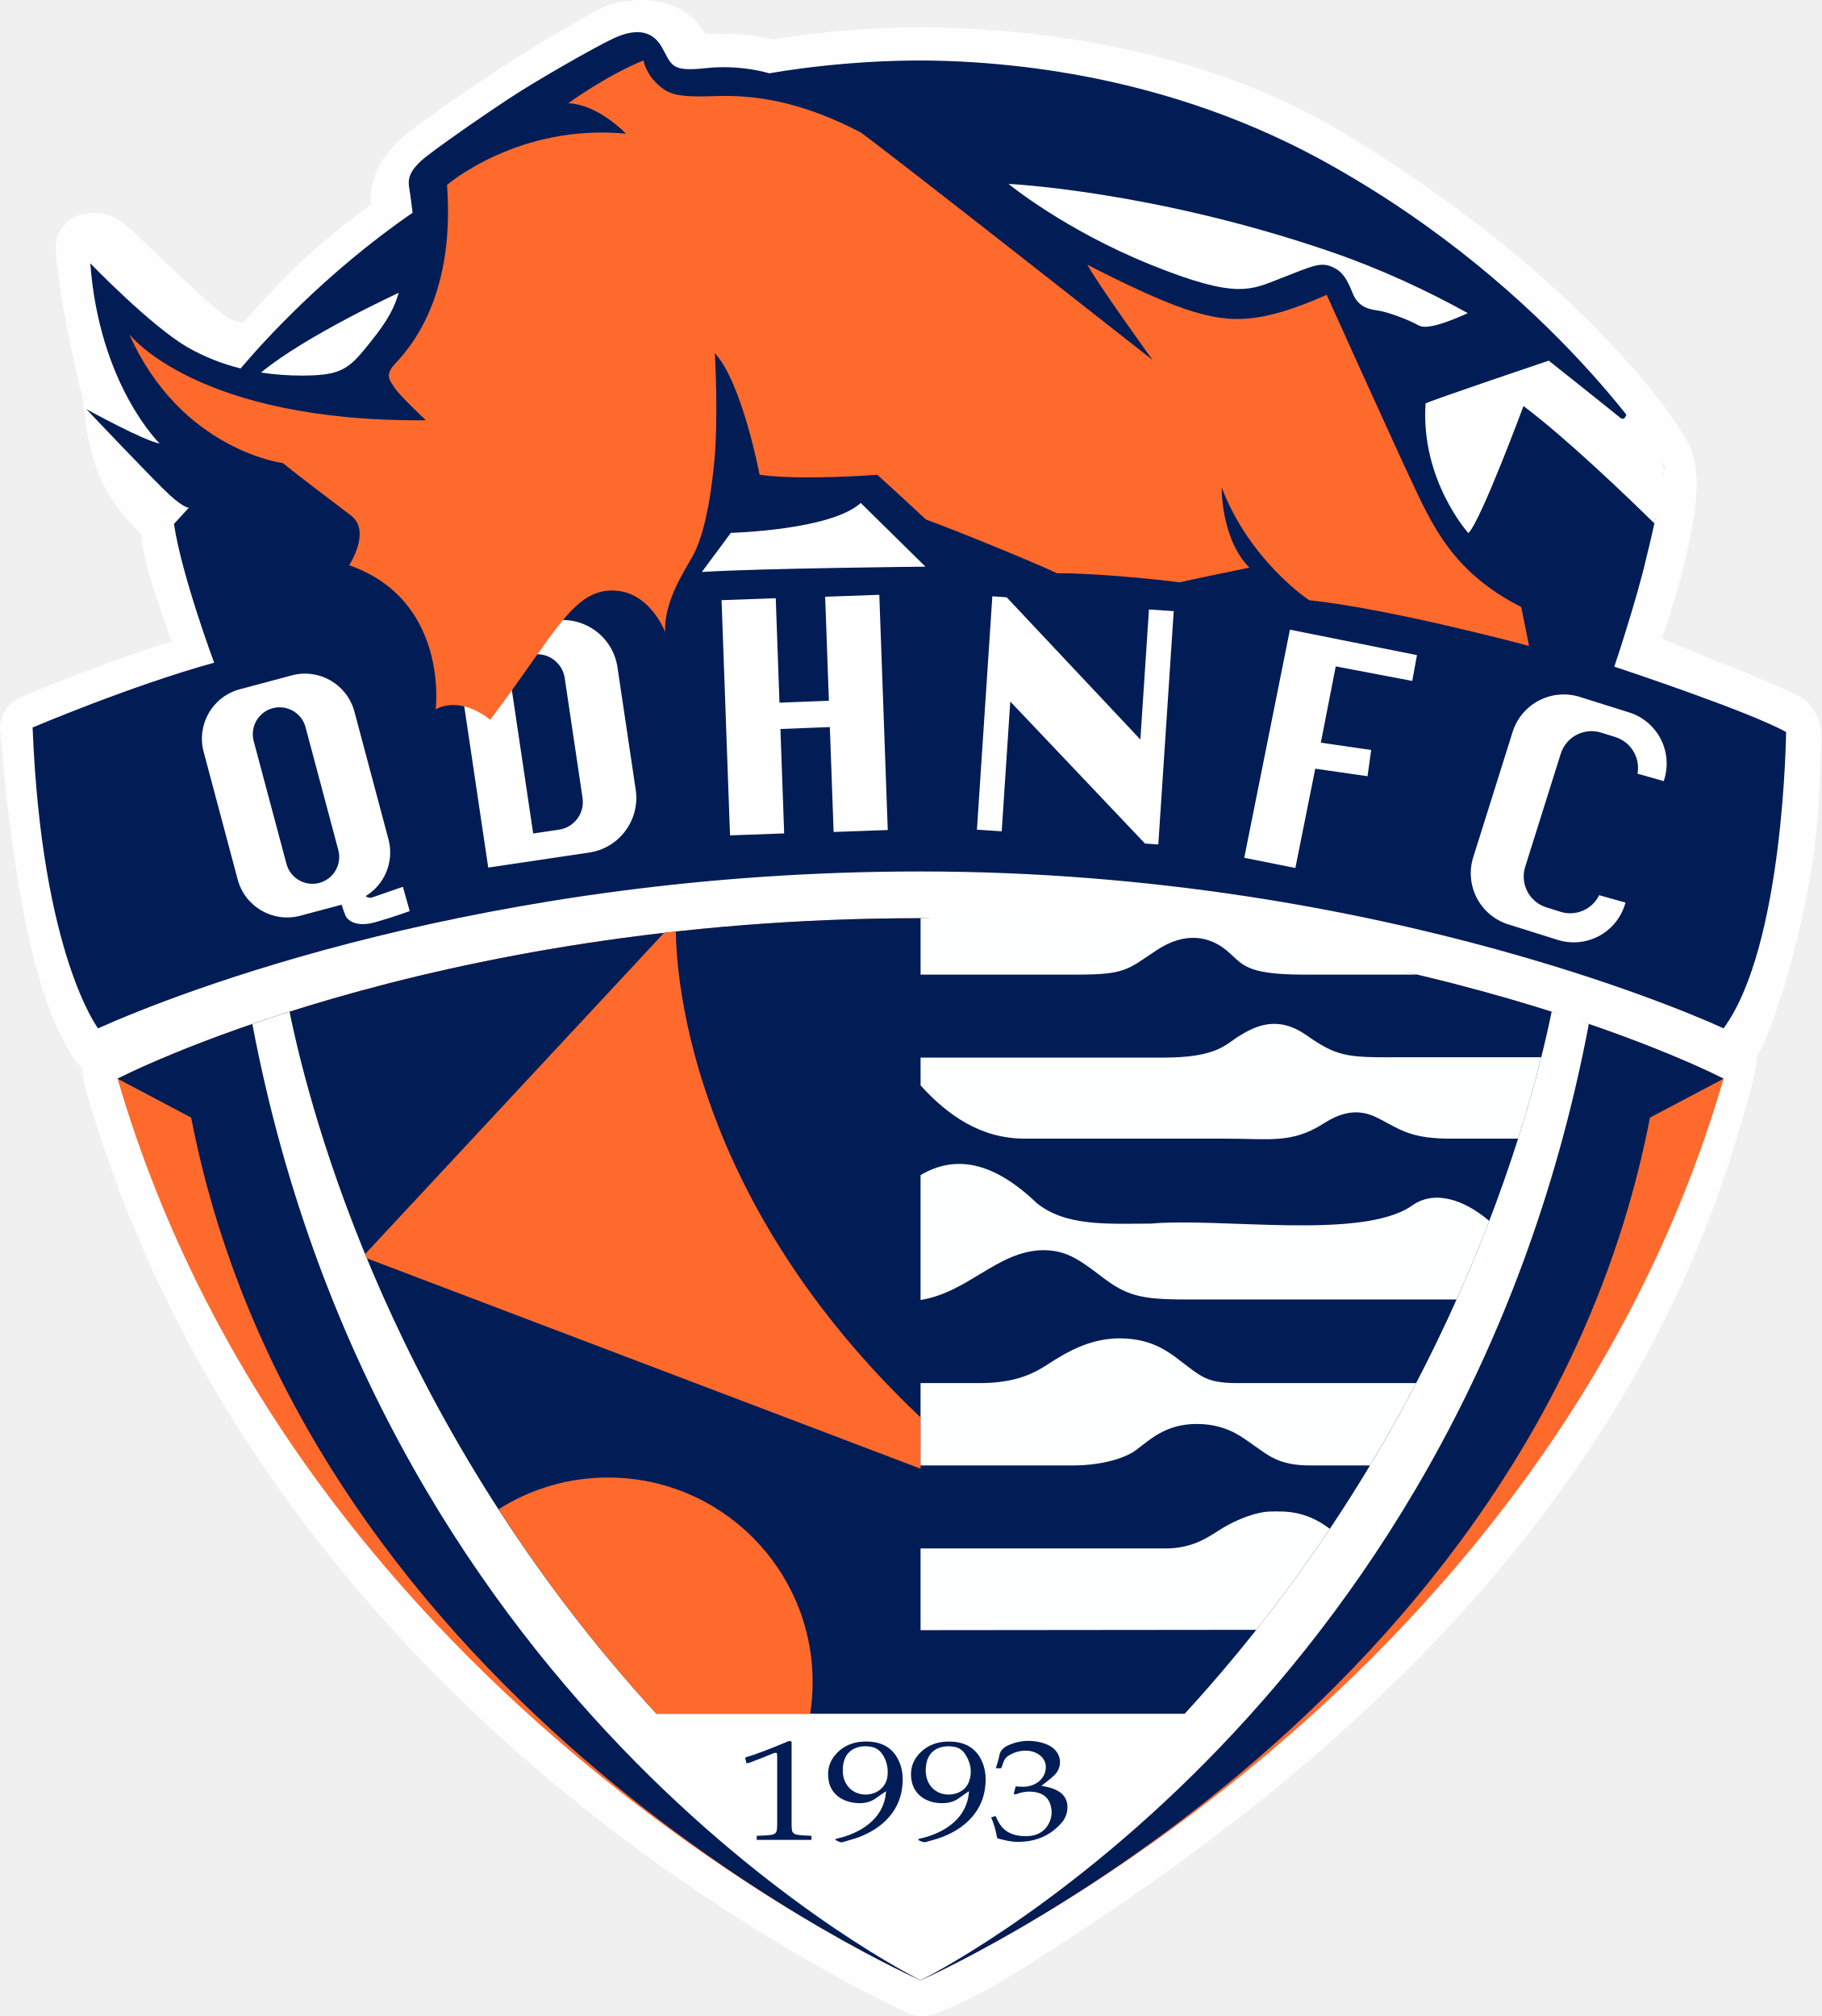
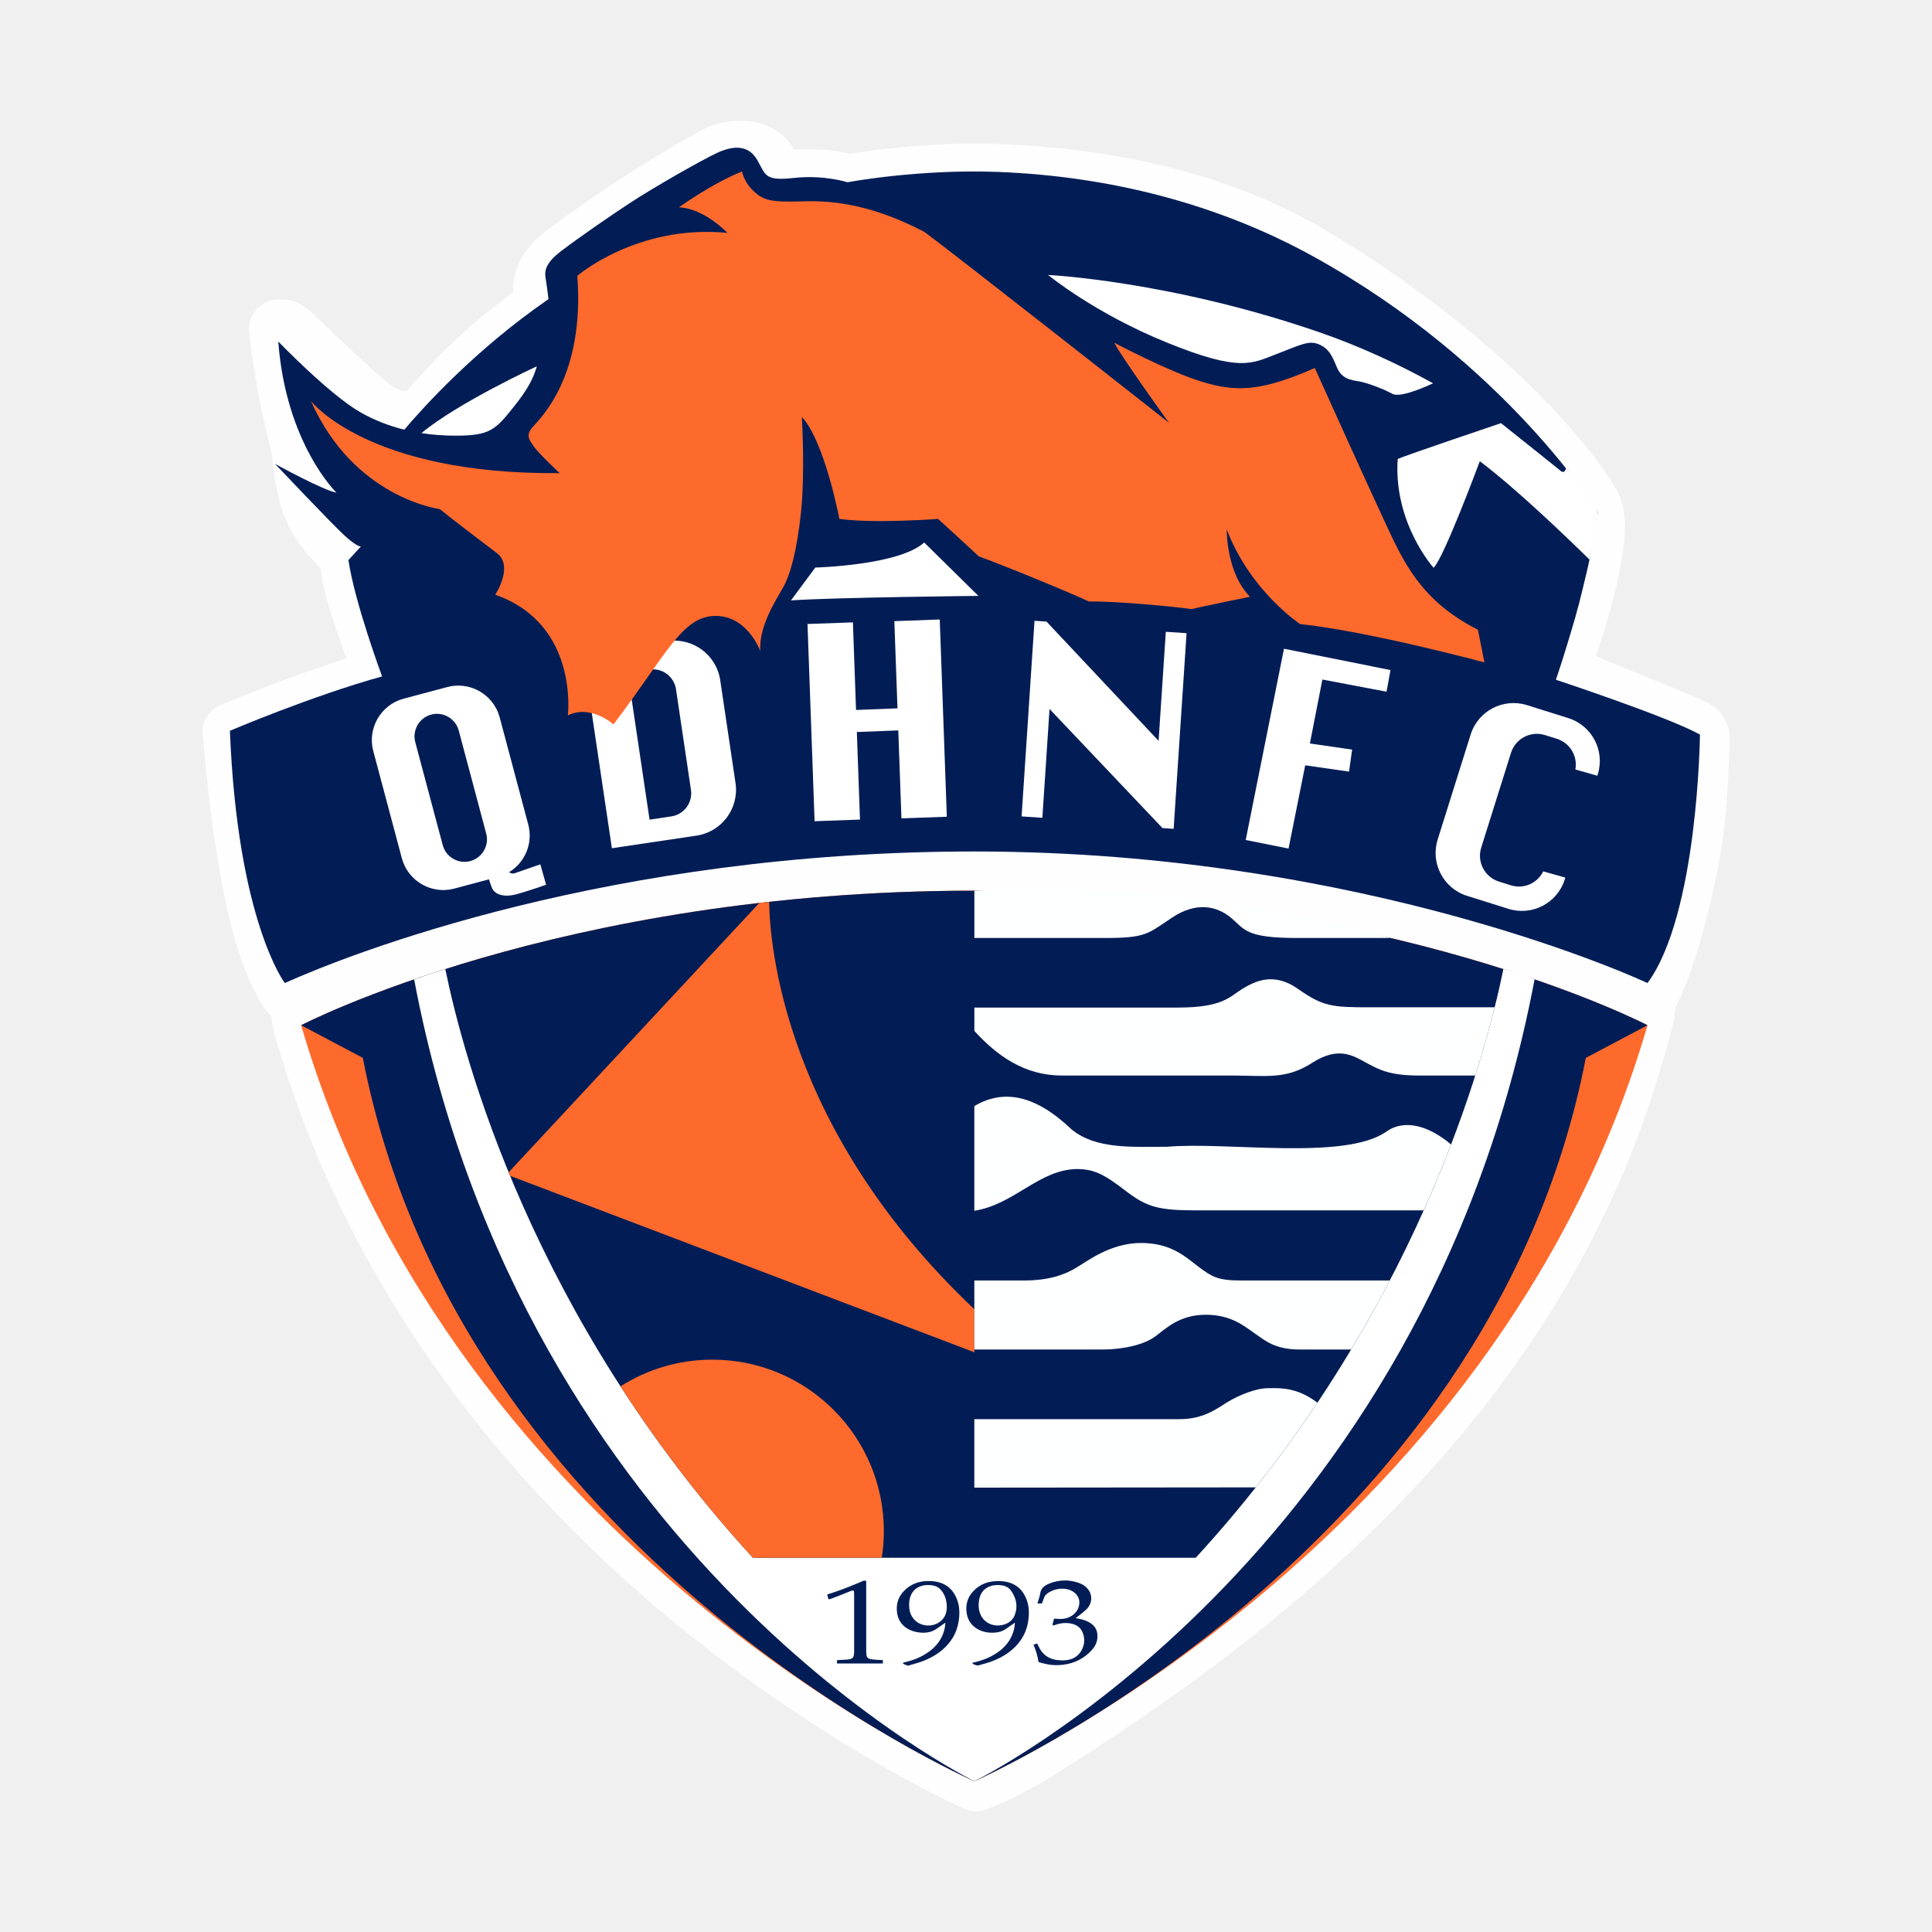
- <svg xmlns="http://www.w3.org/2000/svg" viewBox="0 0 87.71 97.11">
-   <path fill="#fefefe" d="M87.317 41.35c.374-2.484.396-5.865.398-5.973.005-.609-.429-1.483-.96-1.78-1.395-.78-6.75-2.737-6.701-2.877.494-1.433.84-2.647 1.056-3.542.874-3.625.609-4.544.374-5.435s-4.896-8.152-16.74-15.319c-5.4-3.267-12.04-4.815-18.854-5.082-.482-.019-.98-.029-1.483-.029-3.343 0-6.185.415-7.189.582a10 10 0 0 0-2.267-.258c-.351 0-.875.013-.98.02-.04-.072-.704-1.522-2.824-1.65-.576-.035-1.57.066-2.203.398-3.294 1.725-7.385 4.536-9.157 5.88-2.257 1.71-1.927 3.523-1.92 3.56-3.223 2.342-4.782 4.167-6.144 5.683-.687-.032-.874-.125-5.31-4.373-1.053-1.008-1.63-.884-2.072-.884a1.663 1.663 0 0 0-1.658 1.788c.156 2.103.893 5.664 1.295 7.03.063 1.062.254 1.98.437 2.749.157.656.61 1.608.61 1.608.468.921 1.248 1.764 1.764 2.28.172 1.701.969 3.66 1.474 5.166-3.6 1.137-7.08 2.616-7.248 2.688-.635.27-1.067.91-1.01 1.597.913 11.084 2.615 14.09 3.036 14.898.247.471.538 1.097.905 1.323.048.577.15.971.282 1.42C11.331 77.175 31.522 90.33 39.9 94.999c2.333 1.305 3.804 1.95 3.865 1.977a1.66 1.66 0 0 0 1.332 0c.06-.026 1.602-.553 3.866-1.977 10.855-6.824 28.563-19.378 34.748-40.413.18-.612.921-2.905.89-3.654.78-1.313 2.093-5.45 2.716-9.581" />
-   <path fill="#fe6a2c" d="M44.335 44.23c-23.868 0-38.674 7.73-38.674 7.73 8.854 30.357 38.674 43.428 38.674 43.428s29.82-13.07 38.674-43.428c0 0-14.806-7.73-38.674-7.73" />
-   <path fill="#021d56" d="M44.335 44.23c-23.868 0-38.674 7.73-38.674 7.73l3.545 1.874c5.544 28.624 35.13 41.554 35.13 41.554s29.584-12.93 35.128-41.554l3.545-1.874s-14.806-7.73-38.674-7.73" />
-   <path fill="#fff" d="M74.728 48.733c-1.032 5.054-4.995 19.996-17.672 33.818H31.614C18.938 68.73 14.976 53.787 13.944 48.733c-.63.2-1.23.398-1.791.591 6.341 33.426 32.183 46.063 32.183 46.063S70.18 82.75 76.52 49.324a10.4 10.4 0 0 0-1.792-.591" />
-   <path fill="#fe6a2c" d="M44.335 70.59v.156L17.663 60.61q-.04-.1-.082-.199l14.401-15.476q.282-.033.565-.063c.036 2.49.867 13.075 11.787 23.403zm-5.198 10.432q0 .78-.118 1.53h-7.403a74 74 0 0 1-7.606-9.85 9.8 9.8 0 0 1 5.276-1.53c5.44 0 9.85 4.41 9.85 9.85" />
-   <path fill="#feffff" d="M64.044 73.643a74 74 0 0 1-3.542 4.865l-16.167.016v-3.935h11.797c1.405 0 2.154-.626 2.78-1 .624-.375 1.593-.78 2.311-.78.616-.001 1.614-.083 2.82.834m4.159-7.02a76 76 0 0 1-2.223 3.966h-2.913c-1.468 0-1.998-.5-2.593-.904-.594-.407-1.343-1.093-2.842-1.093s-2.279.78-2.905 1.247c-.624.469-1.842.75-3.028.75h-7.363v-3.966h2.833c1.436 0 2.311-.312 2.998-.719s1.998-1.436 3.747-1.436 2.561.812 3.312 1.375 1.093.78 2.404.78zm.04-19.675h-5.379c-2.998 0-2.998-.517-3.796-1.171-.795-.657-1.967-.937-3.372 0s-1.5 1.17-3.842 1.17h-7.517v-2.716c9.11-.438 17.231.874 23.906 2.717m-.273 11.15c-2.423 1.638-9.144.542-12.556.843-2.03 0-4.091.156-5.495-1-2.1-2.005-3.924-2.32-5.583-1.336v6.014c2.295-.365 3.69-2.343 5.863-2.399 1.03 0 1.608.312 2.825 1.25s1.89 1.125 4.076 1.125h13.05a76 76 0 0 0 1.574-3.783c-1.21-1.03-2.658-1.526-3.754-.714m-.937-7.168c-2.154 0-2.67-.048-4.1-1.055-1.427-1.007-2.505-.42-3.207 0-.703.423-1.078 1.07-3.701 1.07H44.336v1.34c1.284 1.41 2.867 2.563 5.02 2.563h9.65c2.155 0 3.216.25 4.748-.735 1.53-.983 2.389-.374 3.09 0 .704.376 1.313.735 2.999.735h3.27a64 64 0 0 0 1.115-3.92h-7.196z" />
-   <path fill="#021d56" d="M77.744 32.113s.265-.766.624-1.943c.32-1.036.693-2.304.928-3.332.357-1.425.682-2.957.854-4.347 0 0-5.2-8.526-16.305-14.675-5.51-3.052-11.757-4.626-18.113-4.875-4.59-.18-8.682.592-8.682.592s-1.343-.436-3.06-.25c-1.72.19-1.625-.156-2.126-1.029-.5-.875-1.375-.844-2.311-.407s-3.717 2.03-4.997 2.874c-1.28.842-2.906 1.967-3.935 2.748-1.032.78-.968 1.247-.907 1.625.064.374.157 1.154.157 1.154-4.199 2.89-7.206 6.228-8.282 7.499a9.8 9.8 0 0 1-2.555-1.019c-1.78-1.03-4.685-4.045-4.685-4.045.437 5.871 3.342 8.682 3.342 8.682-.738-.124-3.442-1.605-3.528-1.653.091.098 3.288 3.474 3.995 4.12.72.657.937.625.937.625l-.717.78c.374 2.498 1.935 6.684 1.935 6.684-4.06 1.125-8.743 3.123-8.743 3.123.436 10.931 3.153 14.492 3.153 14.492 3.749-1.687 18.648-7.558 39.612-7.558 22.651 0 38.673 7.558 38.673 7.558 2.91-3.96 3.011-14.274 3.011-14.274-1.84-1.025-8.275-3.15-8.275-3.15" />
-   <path fill="#fff" d="M17.56 16.824c-.843 1.032-1.31 1.267-3.045 1.267-.624 0-1.277-.043-1.943-.147 2.138-1.77 6.628-3.838 6.628-3.838-.28.985-.796 1.689-1.64 2.718m48.848-1.859c-.408-.061-.968-.125-1.25-.812s-.47-1.076-1.032-1.31c-.562-.235-.984 0-2.437.561s-2.108 1.03-6.277-.656c-4.17-1.687-6.84-3.889-6.84-3.889s6.981.328 15.554 3.28c2.401.827 4.617 1.869 6.565 2.944-.804.37-1.952.821-2.35.6-.56-.312-1.527-.654-1.933-.718M33.802 27.552l1.397-1.885s4.814-.122 6.255-1.44l3.116 3.069c0-.002-8.023.08-10.768.256M19.404 42.716s-.906.312-1.483.515c-.104.036-.213.003-.315-.063a2.46 2.46 0 0 0 1.105-2.731l-1.644-6.167a2.463 2.463 0 0 0-3.004-1.74l-2.518.672a2.463 2.463 0 0 0-1.74 3.003l1.644 6.167a2.463 2.463 0 0 0 3.004 1.74l2-.533c.053.168.117.358.173.495.124.312.593.594 1.467.344s1.64-.531 1.64-.531zm-4.026-.186a1.296 1.296 0 0 1-1.581-.915l-1.58-5.92c-.182-.687.23-1.399.917-1.582s1.398.229 1.581.916l1.579 5.92a1.296 1.296 0 0 1-.916 1.581m15.238-4.488-.879-5.903a2.664 2.664 0 0 0-3.027-2.243l-4.858.722 1.662 11.173 4.858-.723a2.663 2.663 0 0 0 2.244-3.026m-3.692 1.922-1.246.185-1.254-8.436 1.246-.186a1.345 1.345 0 0 1 1.527 1.132l.859 5.778a1.343 1.343 0 0 1-1.132 1.527m7.827-11.054.407 11.33 2.608-.095-.18-5.03 2.38-.092.182 5.053 2.607-.094-.407-11.33-2.608.093.18 5.01-2.38.093-.18-5.032zm21.776.528-.742 11.239c-.011-.002-.63-.04-.641-.043-.146-.152-6.192-6.528-6.489-6.843l-.412 6.253-1.193-.08.742-11.24.69.048 6.439 6.85.414-6.263zm7.085 6.336.718-3.674 3.686.7.226-1.244-6.118-1.225-2.2 10.987 2.462.492.957-4.782 2.518.362.176-1.264zm13.405 7.347a1.555 1.555 0 0 1-1.863.8l-.681-.214a1.557 1.557 0 0 1-1.019-1.952l1.712-5.446a1.557 1.557 0 0 1 1.952-1.018l.681.214a1.56 1.56 0 0 1 1.065 1.763l1.262.358.022-.072a2.58 2.58 0 0 0-1.688-3.237l-2.375-.746a2.58 2.58 0 0 0-3.237 1.688l-1.895 6.03a2.58 2.58 0 0 0 1.688 3.238l2.375.746a2.58 2.58 0 0 0 3.237-1.688l.033-.107zm3.134-20.628c-.06.89-.234 1.78-.474 2.719-1.334-1.31-4.228-4.091-6.305-5.654 0 0-2.061 5.56-2.654 6.121 0 0-2.311-2.56-2.061-6.245.188-.125 5.933-2.062 5.933-2.062s3.218 2.561 3.437 2.748c.128.108.247.049.294-.152 1.196 1.295 1.83 2.525 1.83 2.525" />
-   <path fill="#fe6a2c" d="M6.225 16.098s3.232 4.24 14.288 4.146c0 0-1.233-1.156-1.483-1.53s-.5-.625-.063-1.124 2.998-2.905 2.561-8.682c0 0 3.435-2.968 8.62-2.467 0 0-1.311-1.405-2.78-1.468 0 0 1.842-1.343 3.622-2.061 0 0 .094.593.656 1.123.562.532.969.657 2.843.594s4.083.25 6.965 1.75C43.186 7.644 55.507 17.34 55.507 17.34s-2.67-3.701-3.138-4.59c0 0 3.186 1.687 5.06 2.249s3.28.609 6.465-.797c0 0 2.998 6.653 4.029 8.854s2.014 4.498 5.341 6.184l.375 1.874s-6.605-1.78-10.587-2.202c0 0-2.858-1.874-4.216-5.434 0 0-.047 2.46 1.334 3.865 0 0-2.881.586-3.349.71-.811-.124-4.31-.468-5.903-.436-1.124-.532-5.012-2.125-6.325-2.592-.796-.75-2.342-2.155-2.342-2.155s-3.654.282-5.668 0c0 0-.844-4.45-2.155-5.856 0 0 .187 3.186-.047 5.435s-.61 3.607-1.031 4.356-1.405 2.249-1.311 3.654c0 0-.75-2.061-2.623-2.014s-2.764 2.202-5.81 6.23c0 0-1.31-1.17-2.623-.514 0 0 .656-5.247-4.169-6.934 0 0 1.078-1.64.095-2.39s-2.718-2.06-3.28-2.528c-.003-.005-4.922-.614-7.404-6.212" />
-   <path fill="#021d56" d="M42.655 86.293c-.158.11-.318.216-.473.329-.28.204-.612.263-.966.227-.725-.072-1.21-.483-1.31-1.088-.078-.466.016-.901.364-1.279.4-.434.94-.628 1.593-.59.775.046 1.226.43 1.463 1.018.153.377.173.765.127 1.157a2.6 2.6 0 0 1-.468 1.247c-.385.54-.939.921-1.617 1.18-.252.095-.52.159-.78.24a.2.2 0 0 1-.16-.013c-.048-.024-.101-.04-.15-.066-.02-.01-.034-.031-.052-.05.02-.012.039-.033.062-.038a4 4 0 0 0 1.063-.382c.687-.372 1.125-.885 1.276-1.562.024-.107.032-.216.046-.325q-.007 0-.018-.005m.097-.973a1.5 1.5 0 0 0-.229-.778c-.12-.186-.284-.341-.54-.394-.478-.099-1.039.024-1.273.516-.099.21-.128.429-.12.65.006.266.074.518.255.743.418.522 1.293.515 1.7-.013.154-.2.214-.421.207-.724m3.894.974c-.156.108-.315.214-.467.326-.276.203-.605.256-.957.233-.604-.04-1.2-.387-1.321-1.087-.082-.467.015-.902.36-1.28.399-.435.94-.63 1.592-.592.775.044 1.228.426 1.466 1.014.152.372.172.756.13 1.145a2.6 2.6 0 0 1-.46 1.248c-.384.546-.942.931-1.624 1.192-.254.097-.525.165-.79.24a.3.3 0 0 1-.141-.01 1 1 0 0 1-.165-.068c-.021-.01-.032-.033-.05-.05.02-.012.038-.03.06-.034a4.2 4.2 0 0 0 .975-.334c.706-.354 1.172-.858 1.35-1.535.034-.132.045-.266.066-.4zm-2.065-1.013c.007.264.065.536.258.776.248.31.68.454 1.105.358.364-.082.607-.289.716-.581.18-.476.097-.935-.197-1.366a.76.76 0 0 0-.484-.32c-.48-.096-1.039.024-1.273.516-.093.192-.117.393-.125.617m3.153 2.263.212-.068c.054.108.102.213.157.312.242.428.648.643 1.213.657.205.005.406-.006.596-.077.318-.119.512-.331.63-.595.126-.28.136-.567.043-.854-.129-.397-.447-.597-.954-.618-.246-.01-.47.042-.691.124-.027.01-.074.016-.09.004-.018-.014-.023-.052-.017-.075q.036-.149.085-.305.129.006.253.015c.641.047 1.166-.347 1.196-.905.027-.475-.423-.845-1.007-.83a1.5 1.5 0 0 0-.79.245.55.55 0 0 0-.24.3c-.026.086-.065.17-.092.256-.011.034-.027.049-.071.047-.067-.002-.133-.001-.207-.001.057-.203.133-.398.164-.598.042-.283.254-.44.53-.55a2.35 2.35 0 0 1 1.687-.031c.792.281.895 1.068.441 1.51-.17.167-.373.313-.562.467-.018.015-.039.027-.066.046.11.022.212.04.31.063q.124.03.242.072c.49.18.721.497.702.945a1.15 1.15 0 0 1-.307.734c-.533.593-1.24.903-2.135.887-.31-.006-.61-.084-.906-.164a.07.07 0 0 1-.044-.047 4 4 0 0 0-.282-.966m-11.78-2.604c-.02-.093-.04-.147-.06-.223-.013-.049.007-.067.059-.08.532-.153 1.316-.471 1.821-.682.047-.02.099-.036.143-.06a.19.19 0 0 1 .207 0v4.011c0 .077.008.152.014.228.01.13.093.214.243.241.11.021.227.028.34.038q.174.01.359.018v.195h-2.635v-.194q.185-.007.362-.018c.113-.007.225-.012.335-.029.177-.028.256-.105.274-.255q.014-.107.014-.214.003-1.624 0-3.248a2 2 0 0 0-.01-.194c-.01-.067-.128-.037-.2-.007-.317.135-.807.325-1.131.445-.04.013-.084.017-.135.028" />
+ <svg xmlns="http://www.w3.org/2000/svg" version="1.1" x="0px" y="0px" viewBox="0 0 800 800" enable-background="new 0 0 800 800" xml:space="preserve">
+   <g>
+     <path fill="#FEFEFE" d="M713.26,348.05c2.7-17.9,2.86-42.27,2.87-43.05c0.04-4.39-3.09-10.69-6.92-12.83   c-10.05-5.62-48.65-19.73-48.3-20.74c3.56-10.33,6.06-19.08,7.61-25.53c6.3-26.13,4.39-32.75,2.7-39.17   c-1.69-6.42-35.29-58.76-120.66-110.42c-38.92-23.55-86.79-34.71-135.9-36.63c-3.48-0.14-7.07-0.21-10.69-0.21   c-24.1,0-44.58,2.99-51.82,4.19c-3.4-0.8-9.22-1.86-16.34-1.86c-2.53,0-6.31,0.1-7.07,0.15c-0.28-0.52-5.07-10.97-20.35-11.9   c-4.15-0.25-11.32,0.48-15.88,2.87c-23.74,12.44-53.23,32.7-66,42.38c-16.27,12.33-13.89,25.4-13.84,25.66   c-23.23,16.89-34.47,30.04-44.29,40.97c-4.95-0.23-6.3-0.9-38.27-31.52c-7.59-7.27-11.75-6.37-14.94-6.37   c-1.65,0-3.32,0.34-4.89,1.05c-4.61,2.06-7.44,6.8-7.06,11.84c1.13,15.15,6.44,40.82,9.34,50.67c0.45,7.65,1.83,14.27,3.15,19.81   c1.13,4.73,4.39,11.59,4.39,11.59c3.38,6.64,9,12.72,12.72,16.43c1.24,12.27,6.98,26.39,10.62,37.24   c-25.94,8.2-51.03,18.86-52.24,19.38c-4.58,1.95-7.69,6.55-7.28,11.51c6.58,79.89,18.85,101.56,21.88,107.38   c1.78,3.4,3.88,7.91,6.53,9.54c0.34,4.16,1.08,7,2.03,10.24c51.2,175.55,196.73,270.38,257.12,304.03   c16.82,9.4,27.42,14.05,27.86,14.25c1.53,0.67,3.17,1,4.8,1c1.64,0,3.27-0.33,4.8-1c0.44-0.19,11.55-3.99,27.87-14.25   c78.24-49.19,205.88-139.68,250.46-291.3c1.3-4.41,6.64-20.94,6.42-26.34C699.31,407.65,708.77,377.83,713.26,348.05z    M652.89,199.25L652.89,199.25L652.89,199.25L652.89,199.25z" />
+     <g>
+       <g>
+         <g>
+           <path fill="#FE6A2C" d="M403.45,368.81c-172.04,0-278.76,55.72-278.76,55.72c63.82,218.81,278.76,313.03,278.76,313.03      s214.94-94.21,278.76-313.03C682.21,424.53,575.49,368.81,403.45,368.81z" />
+           <path fill="#021D56" d="M403.45,368.81c-172.04,0-278.76,55.72-278.76,55.72l25.55,13.51      c39.96,206.32,253.21,299.52,253.21,299.52s213.25-93.2,253.21-299.52l25.55-13.51C682.21,424.53,575.49,368.81,403.45,368.81z" />
+           <path fill="#FFFFFF" d="M622.52,401.27c-7.44,36.43-36,144.13-127.38,243.76h-91.69h-91.69      C220.39,545.4,191.83,437.7,184.39,401.27c-4.54,1.44-8.86,2.87-12.91,4.26c45.71,240.93,231.98,332.02,231.98,332.02      s186.27-91.09,231.98-332.02C631.1,403.71,627.27,402.36,622.52,401.27z" />
+         </g>
+         <g>
+           <path fill="#FE6A2C" d="M403.45,558.81v1.13l-192.25-73.07c-0.19-0.48-0.4-0.95-0.59-1.43l103.8-111.55      c1.36-0.16,2.7-0.31,4.07-0.46c0.26,17.95,6.25,94.25,84.96,168.69L403.45,558.81z" />
+           <path fill="#FE6A2C" d="M365.98,634.01c0,3.75-0.29,7.42-0.85,11.02h-53.36c-21.61-23.57-39.7-47.58-54.82-70.99      c11-6.98,24.03-11.03,38.03-11.03C334.19,563.01,365.98,594.8,365.98,634.01z" />
+         </g>
+         <g>
+           <path fill="#FEFFFF" d="M545.51,580.82c-7.75,11.61-16.24,23.34-25.53,35.07L403.45,616v-28.36c0,0,74.9,0,85.03,0      c10.13,0,15.53-4.51,20.04-7.21c4.5-2.7,11.48-5.62,16.66-5.62C529.62,574.8,536.81,574.21,545.51,580.82z" />
+           <path fill="#FEFFFF" d="M575.48,530.22c-4.87,9.33-10.19,18.89-16.02,28.59h-21c-10.58,0-14.4-3.6-18.69-6.52      c-4.28-2.93-9.68-7.88-20.48-7.88c-10.81,0-16.43,5.62-20.94,8.99c-4.5,3.38-13.28,5.41-21.83,5.41c-8.56,0-53.07,0-53.07,0      v-28.59c0,0,10.06,0,20.42,0c10.35,0,16.66-2.25,21.61-5.18c4.95-2.93,14.4-10.35,27.01-10.35c12.6,0,18.46,5.85,23.87,9.91      c5.4,4.05,7.88,5.62,17.33,5.62H575.48z" />
+           <path fill="#FEFFFF" d="M575.77,388.4H537c-21.61,0-21.61-3.72-27.36-8.44c-5.73-4.73-14.18-6.75-24.31,0      c-10.13,6.75-10.81,8.44-27.69,8.44c-16.87,0-54.18,0-54.18,0v-19.58C469.12,365.66,527.66,375.12,575.77,388.4z" />
+           <path fill="#FEFFFF" d="M573.8,468.77c-17.46,11.81-65.91,3.91-90.5,6.08c-14.63,0-29.49,1.12-39.61-7.21      c-15.14-14.45-28.28-16.72-40.24-9.63v43.35c16.54-2.63,26.59-16.89,42.26-17.29c7.42,0,11.59,2.25,20.36,9.01      c8.78,6.75,13.62,8.11,29.38,8.11h94.06c4.26-9.49,8.01-18.61,11.35-27.27C592.14,466.49,581.7,462.92,573.8,468.77z" />
+           <path fill="#FEFFFF" d="M567.05,417.1c-15.53,0-19.25-0.34-29.55-7.6c-10.29-7.26-18.06-3.03-23.12,0      c-5.07,3.05-7.77,7.71-26.68,7.71c-15.08,0-64.76,0-84.24,0v9.66c9.25,10.16,20.66,18.48,36.18,18.48h69.56      c15.53,0,23.18,1.8,34.22-5.3c11.03-7.09,17.22-2.7,22.28,0c5.07,2.71,9.46,5.3,21.61,5.3h23.57      c3.41-10.7,6.03-20.21,8.04-28.26H567.05z" />
+         </g>
+         <path fill="#021D56" d="M644.26,281.47c0,0,1.91-5.52,4.5-14c2.31-7.47,4.99-16.61,6.69-24.02c2.57-10.27,4.91-21.31,6.15-31.33     c0,0-37.48-61.46-117.52-105.78c-39.72-22-84.75-33.34-130.56-35.14c-33.09-1.3-62.58,4.27-62.58,4.27s-9.68-3.14-22.06-1.8     c-12.39,1.36-11.71-1.13-15.32-7.42c-3.6-6.31-9.91-6.08-16.66-2.93c-6.75,3.15-26.79,14.63-36.02,20.71     c-9.23,6.07-20.94,14.18-28.36,19.81c-7.44,5.62-6.98,8.99-6.54,11.71c0.46,2.7,1.13,8.32,1.13,8.32     c-30.26,20.83-51.94,44.89-59.69,54.05c-6.24-1.54-12.47-3.9-18.42-7.34c-12.83-7.42-33.77-29.16-33.77-29.16     c3.15,42.32,24.09,62.58,24.09,62.58c-5.32-0.89-24.81-11.57-25.43-11.91c0.66,0.7,23.7,25.04,28.8,29.69     c5.18,4.74,6.75,4.51,6.75,4.51l-5.17,5.62c2.7,18.01,13.95,48.18,13.95,48.18c-29.26,8.11-63.02,22.51-63.02,22.51     c3.14,78.79,22.73,104.46,22.73,104.46c27.02-12.16,134.41-54.48,285.52-54.48c163.27,0,278.75,54.48,278.75,54.48     c20.98-28.54,21.71-102.89,21.71-102.89C690.64,296.78,644.26,281.47,644.26,281.47z" />
+         <path fill="#FFFFFF" d="M210.46,171.27c-6.08,7.44-9.45,9.13-21.95,9.13c-4.5,0-9.21-0.31-14.01-1.06     c15.41-12.75,47.78-27.66,47.78-27.66C220.26,158.78,216.54,163.85,210.46,171.27z" />
+         <path fill="#FFFFFF" d="M562.55,157.87c-2.94-0.44-6.98-0.9-9.01-5.85c-2.03-4.95-3.38-7.76-7.44-9.45     c-4.05-1.69-7.09,0-17.56,4.05s-15.2,7.42-45.25-4.73c-30.05-12.16-49.3-28.03-49.3-28.03s50.32,2.36,112.11,23.64     c17.31,5.96,33.28,13.47,47.32,21.22c-5.79,2.67-14.07,5.92-16.93,4.33C572.45,160.8,565.48,158.33,562.55,157.87z" />
+         <path fill="#FFFFFF" d="M327.53,248.6l10.07-13.59c0,0,34.7-0.88,45.08-10.38l22.46,22.12     C405.14,246.74,347.31,247.33,327.53,248.6z" />
+         <g>
+           <path fill="#FFFFFF" d="M223.75,357.9c0,0-6.53,2.25-10.69,3.71c-0.75,0.26-1.54,0.02-2.27-0.45      c6.55-3.97,10.02-11.94,7.96-19.69l-11.85-44.45c-2.51-9.4-12.25-15.04-21.65-12.54l-18.15,4.84      c-9.4,2.51-15.04,12.25-12.54,21.65l11.85,44.45c2.51,9.4,12.25,15.04,21.65,12.54l14.41-3.84c0.39,1.21,0.85,2.58,1.25,3.57      c0.9,2.25,4.28,4.28,10.58,2.48s11.82-3.83,11.82-3.83L223.75,357.9z M194.73,356.56c-4.95,1.32-10.08-1.65-11.4-6.6      l-11.38-42.67c-1.32-4.95,1.65-10.08,6.6-11.4c4.95-1.32,10.08,1.65,11.4,6.6l11.38,42.67      C202.65,350.11,199.68,355.24,194.73,356.56z" />
+           <path fill="#FFFFFF" d="M304.56,324.21l-6.33-42.55c-1.56-10.49-11.33-17.73-21.82-16.17l-35.02,5.21l11.98,80.53l35.02-5.21      C298.88,344.46,306.12,334.7,304.56,324.21z M277.95,338.06l-8.98,1.34l-9.04-60.81l8.98-1.34c5.29-0.79,10.22,2.87,11.01,8.16      l6.19,41.65C286.9,332.34,283.25,337.27,277.95,338.06z" />
+           <polygon fill="#FFFFFF" points="373.27,338.87 392.06,338.19 389.13,256.52 370.33,257.2 371.63,293.31 354.47,293.98       353.17,257.71 334.37,258.38 337.3,340.05 356.1,339.37 354.8,303.11 371.96,302.45     " />
+           <path fill="#FFFFFF" d="M491.33,262.19l-5.35,81.01c-0.08-0.01-4.54-0.29-4.62-0.31c-1.05-1.09-44.63-47.05-46.77-49.32      l-2.97,45.07l-8.6-0.58l5.35-81.01c0.22,0.01,4.74,0.32,4.97,0.34l46.41,49.38l2.99-45.15L491.33,262.19z" />
+           <polygon fill="#FFFFFF" points="575.77,277.46 531.67,268.63 515.82,347.82 533.56,351.37 540.46,316.9 558.61,319.51       559.88,310.4 542.4,307.86 547.57,281.38 574.14,286.42     " />
+           <path fill="#FFFFFF" d="M639.02,360.82c-2.4,4.9-8.07,7.45-13.43,5.76l-4.91-1.54c-5.91-1.86-9.2-8.16-7.34-14.07l12.34-39.25      c1.86-5.91,8.16-9.2,14.07-7.34l4.91,1.54c5.46,1.72,8.67,7.22,7.67,12.71l9.1,2.58l0.16-0.52c3.08-9.81-2.37-20.25-12.17-23.33      l-17.12-5.38c-9.81-3.08-20.25,2.37-23.33,12.17l-13.66,43.47c-3.08,9.81,2.37,20.25,12.17,23.33l17.12,5.38      c9.81,3.08,20.25-2.37,23.33-12.17l0.24-0.77L639.02,360.82z" />
+         </g>
+         <path fill="#FFFFFF" d="M661.61,212.13c-0.43,6.42-1.69,12.83-3.42,19.6c-9.61-9.44-30.47-29.49-45.44-40.75     c0,0-14.86,40.07-19.13,44.12c0,0-16.66-18.46-14.86-45.02c1.36-0.9,42.77-14.86,42.77-14.86s23.19,18.46,24.77,19.81     c0.92,0.78,1.78,0.35,2.12-1.1C657.04,203.27,661.61,212.13,661.61,212.13z" />
+         <path fill="#FE6A2C" d="M128.75,166.04c0,0,23.3,30.56,102.99,29.88c0,0-8.89-8.33-10.69-11.03c-1.8-2.7-3.6-4.5-0.45-8.1     c3.15-3.6,21.61-20.94,18.46-62.58c0,0,24.76-21.39,62.13-17.78c0,0-9.45-10.13-20.04-10.58c0,0,13.28-9.68,26.11-14.86     c0,0,0.68,4.28,4.73,8.1c4.05,3.83,6.98,4.73,20.49,4.28c13.51-0.45,29.43,1.8,50.2,12.61c12.49,9.12,101.3,79.02,101.3,79.02     s-19.25-26.68-22.62-33.09c0,0,22.96,12.16,36.47,16.21c13.51,4.05,23.64,4.39,46.6-5.74c0,0,21.61,47.95,29.04,63.82     s14.52,32.42,38.5,44.57l2.7,13.51c0,0-47.61-12.83-76.31-15.87c0,0-20.6-13.51-30.39-39.17c0,0-0.34,17.73,9.62,27.86     c0,0-20.77,4.22-24.14,5.12c-5.85-0.9-31.07-3.38-42.55-3.15c-8.1-3.83-36.13-15.31-45.59-18.68     c-5.74-5.4-16.88-15.53-16.88-15.53s-26.34,2.03-40.86,0c0,0-6.08-32.08-15.53-42.21c0,0,1.35,22.96-0.34,39.17     s-4.39,26-7.43,31.4c-3.04,5.4-10.13,16.21-9.45,26.34c0,0-5.4-14.86-18.91-14.52c-13.51,0.34-19.92,15.87-41.87,44.91     c0,0-9.45-8.44-18.91-3.71c0,0,4.73-37.82-30.05-49.98c0,0,7.77-11.82,0.68-17.22c-7.09-5.4-19.59-14.86-23.64-18.23     C182.1,210.78,146.64,206.39,128.75,166.04z" />
+       </g>
+       <g>
+         <path fill="#021D56" d="M391.34,672c-1.14,0.79-2.29,1.56-3.41,2.37c-2.02,1.47-4.41,1.9-6.96,1.64     c-5.23-0.52-8.73-3.48-9.45-7.84c-0.56-3.36,0.12-6.5,2.63-9.22c2.88-3.13,6.78-4.53,11.48-4.25c5.59,0.33,8.84,3.09,10.55,7.33     c1.1,2.72,1.24,5.52,0.91,8.34c-0.37,3.19-1.39,6.22-3.37,8.99c-2.78,3.89-6.77,6.64-11.66,8.5c-1.81,0.69-3.75,1.15-5.62,1.74     c-0.42,0.13-0.77,0.08-1.15-0.1c-0.35-0.17-0.73-0.29-1.08-0.47c-0.15-0.08-0.25-0.23-0.38-0.36c0.15-0.09,0.28-0.24,0.45-0.28     c2.72-0.6,5.3-1.47,7.66-2.75c4.95-2.68,8.11-6.38,9.2-11.26c0.17-0.77,0.23-1.56,0.33-2.34     C391.44,672.04,391.39,672.02,391.34,672z M392.04,664.99c-0.06-1.63-0.41-3.71-1.65-5.61c-0.87-1.34-2.05-2.46-3.89-2.84     c-3.45-0.71-7.49,0.17-9.18,3.72c-0.71,1.51-0.92,3.09-0.87,4.69c0.05,1.91,0.54,3.73,1.84,5.35c3.02,3.76,9.32,3.71,12.26-0.09     C391.66,668.77,392.09,667.17,392.04,664.99z" />
+         <path fill="#021D56" d="M420.11,672.01c-1.13,0.78-2.27,1.54-3.37,2.35c-1.99,1.46-4.36,1.84-6.9,1.68     c-4.35-0.29-8.64-2.79-9.52-7.84c-0.59-3.36,0.11-6.5,2.6-9.22c2.87-3.14,6.77-4.54,11.47-4.27c5.59,0.32,8.85,3.07,10.57,7.31     c1.09,2.68,1.24,5.45,0.93,8.25c-0.35,3.19-1.35,6.22-3.31,9c-2.77,3.93-6.79,6.71-11.71,8.59c-1.83,0.7-3.78,1.19-5.69,1.73     c-0.3,0.09-0.7,0.01-1.02-0.07c-0.42-0.11-0.81-0.3-1.19-0.49c-0.15-0.08-0.23-0.24-0.35-0.37c0.14-0.08,0.27-0.21,0.42-0.24     c2.47-0.54,4.84-1.31,7.03-2.41c5.09-2.55,8.45-6.18,9.73-11.06c0.25-0.95,0.33-1.92,0.48-2.89     C420.24,672.04,420.17,672.02,420.11,672.01z M405.22,664.71c0.05,1.9,0.47,3.86,1.86,5.59c1.79,2.23,4.9,3.27,7.97,2.58     c2.62-0.59,4.37-2.08,5.16-4.19c1.29-3.43,0.7-6.74-1.42-9.84c-0.77-1.12-1.93-1.99-3.49-2.31c-3.46-0.69-7.49,0.17-9.18,3.72     C405.45,661.64,405.28,663.09,405.22,664.71z" />
+         <path fill="#021D56" d="M427.95,681.02c0.55-0.18,1.05-0.33,1.53-0.49c0.39,0.78,0.73,1.53,1.13,2.25     c1.74,3.08,4.67,4.63,8.74,4.73c1.48,0.04,2.93-0.04,4.3-0.55c2.29-0.86,3.69-2.39,4.54-4.29c0.91-2.02,0.98-4.09,0.31-6.16     c-0.93-2.86-3.22-4.3-6.88-4.45c-1.77-0.07-3.39,0.3-4.98,0.89c-0.19,0.07-0.53,0.12-0.65,0.03c-0.13-0.1-0.16-0.37-0.12-0.54     c0.17-0.72,0.39-1.44,0.61-2.2c0.62,0.04,1.23,0.06,1.83,0.11c4.62,0.34,8.4-2.5,8.62-6.52c0.19-3.43-3.05-6.09-7.26-5.99     c-2.13,0.05-4.03,0.68-5.69,1.77c-0.85,0.56-1.47,1.26-1.74,2.16c-0.18,0.62-0.46,1.23-0.66,1.85c-0.08,0.24-0.19,0.35-0.51,0.34     c-0.48-0.02-0.96-0.01-1.49-0.01c0.41-1.46,0.96-2.87,1.18-4.31c0.3-2.04,1.83-3.17,3.82-3.96c3.99-1.57,8.11-1.67,12.16-0.23     c5.71,2.03,6.45,7.7,3.18,10.89c-1.23,1.2-2.69,2.25-4.05,3.36c-0.13,0.11-0.28,0.2-0.48,0.33c0.8,0.16,1.53,0.29,2.24,0.46     c0.59,0.14,1.18,0.31,1.74,0.52c3.53,1.3,5.2,3.58,5.06,6.81c-0.08,1.96-0.82,3.74-2.21,5.29c-3.84,4.27-8.94,6.51-15.39,6.39     c-2.24-0.04-4.4-0.6-6.53-1.18c-0.14-0.04-0.3-0.21-0.32-0.34C429.67,685.61,428.89,683.33,427.95,681.02z" />
+         <path fill="#021D56" d="M343.04,662.25c-0.14-0.67-0.29-1.06-0.44-1.61c-0.09-0.35,0.06-0.48,0.43-0.58     c3.84-1.1,9.49-3.39,13.13-4.91c0.34-0.14,0.71-0.26,1.03-0.44c0.49-0.28,0.95-0.31,1.49,0c0,0.17,0,0.37,0,0.58     c0,9.45,0,18.89,0,28.34c0,0.55,0.06,1.09,0.1,1.64c0.07,0.94,0.67,1.54,1.75,1.74c0.8,0.15,1.64,0.2,2.46,0.27     c0.84,0.06,1.69,0.09,2.58,0.13c0,0.48,0,0.96,0,1.41c-6.32,0-12.64,0-18.99,0c0-0.44,0-0.9,0-1.4c0.89-0.04,1.75-0.07,2.61-0.13     c0.81-0.05,1.62-0.09,2.41-0.21c1.28-0.2,1.85-0.76,1.98-1.84c0.06-0.51,0.1-1.03,0.1-1.54c0.01-7.8,0.01-15.61,0-23.41     c0-0.47-0.02-0.93-0.08-1.4c-0.06-0.48-0.92-0.27-1.43-0.05c-2.29,0.97-5.82,2.34-8.16,3.21     C343.73,662.14,343.41,662.17,343.04,662.25z" />
+       </g>
+     </g>
+   </g>
+   <g>
+ </g>
+   <g>
+ </g>
+   <g>
+ </g>
+   <g>
+ </g>
+   <g>
+ </g>
+   <g>
+ </g>
+   <g>
+ </g>
+   <g>
+ </g>
+   <g>
+ </g>
+   <g>
+ </g>
+   <g>
+ </g>
</svg>
